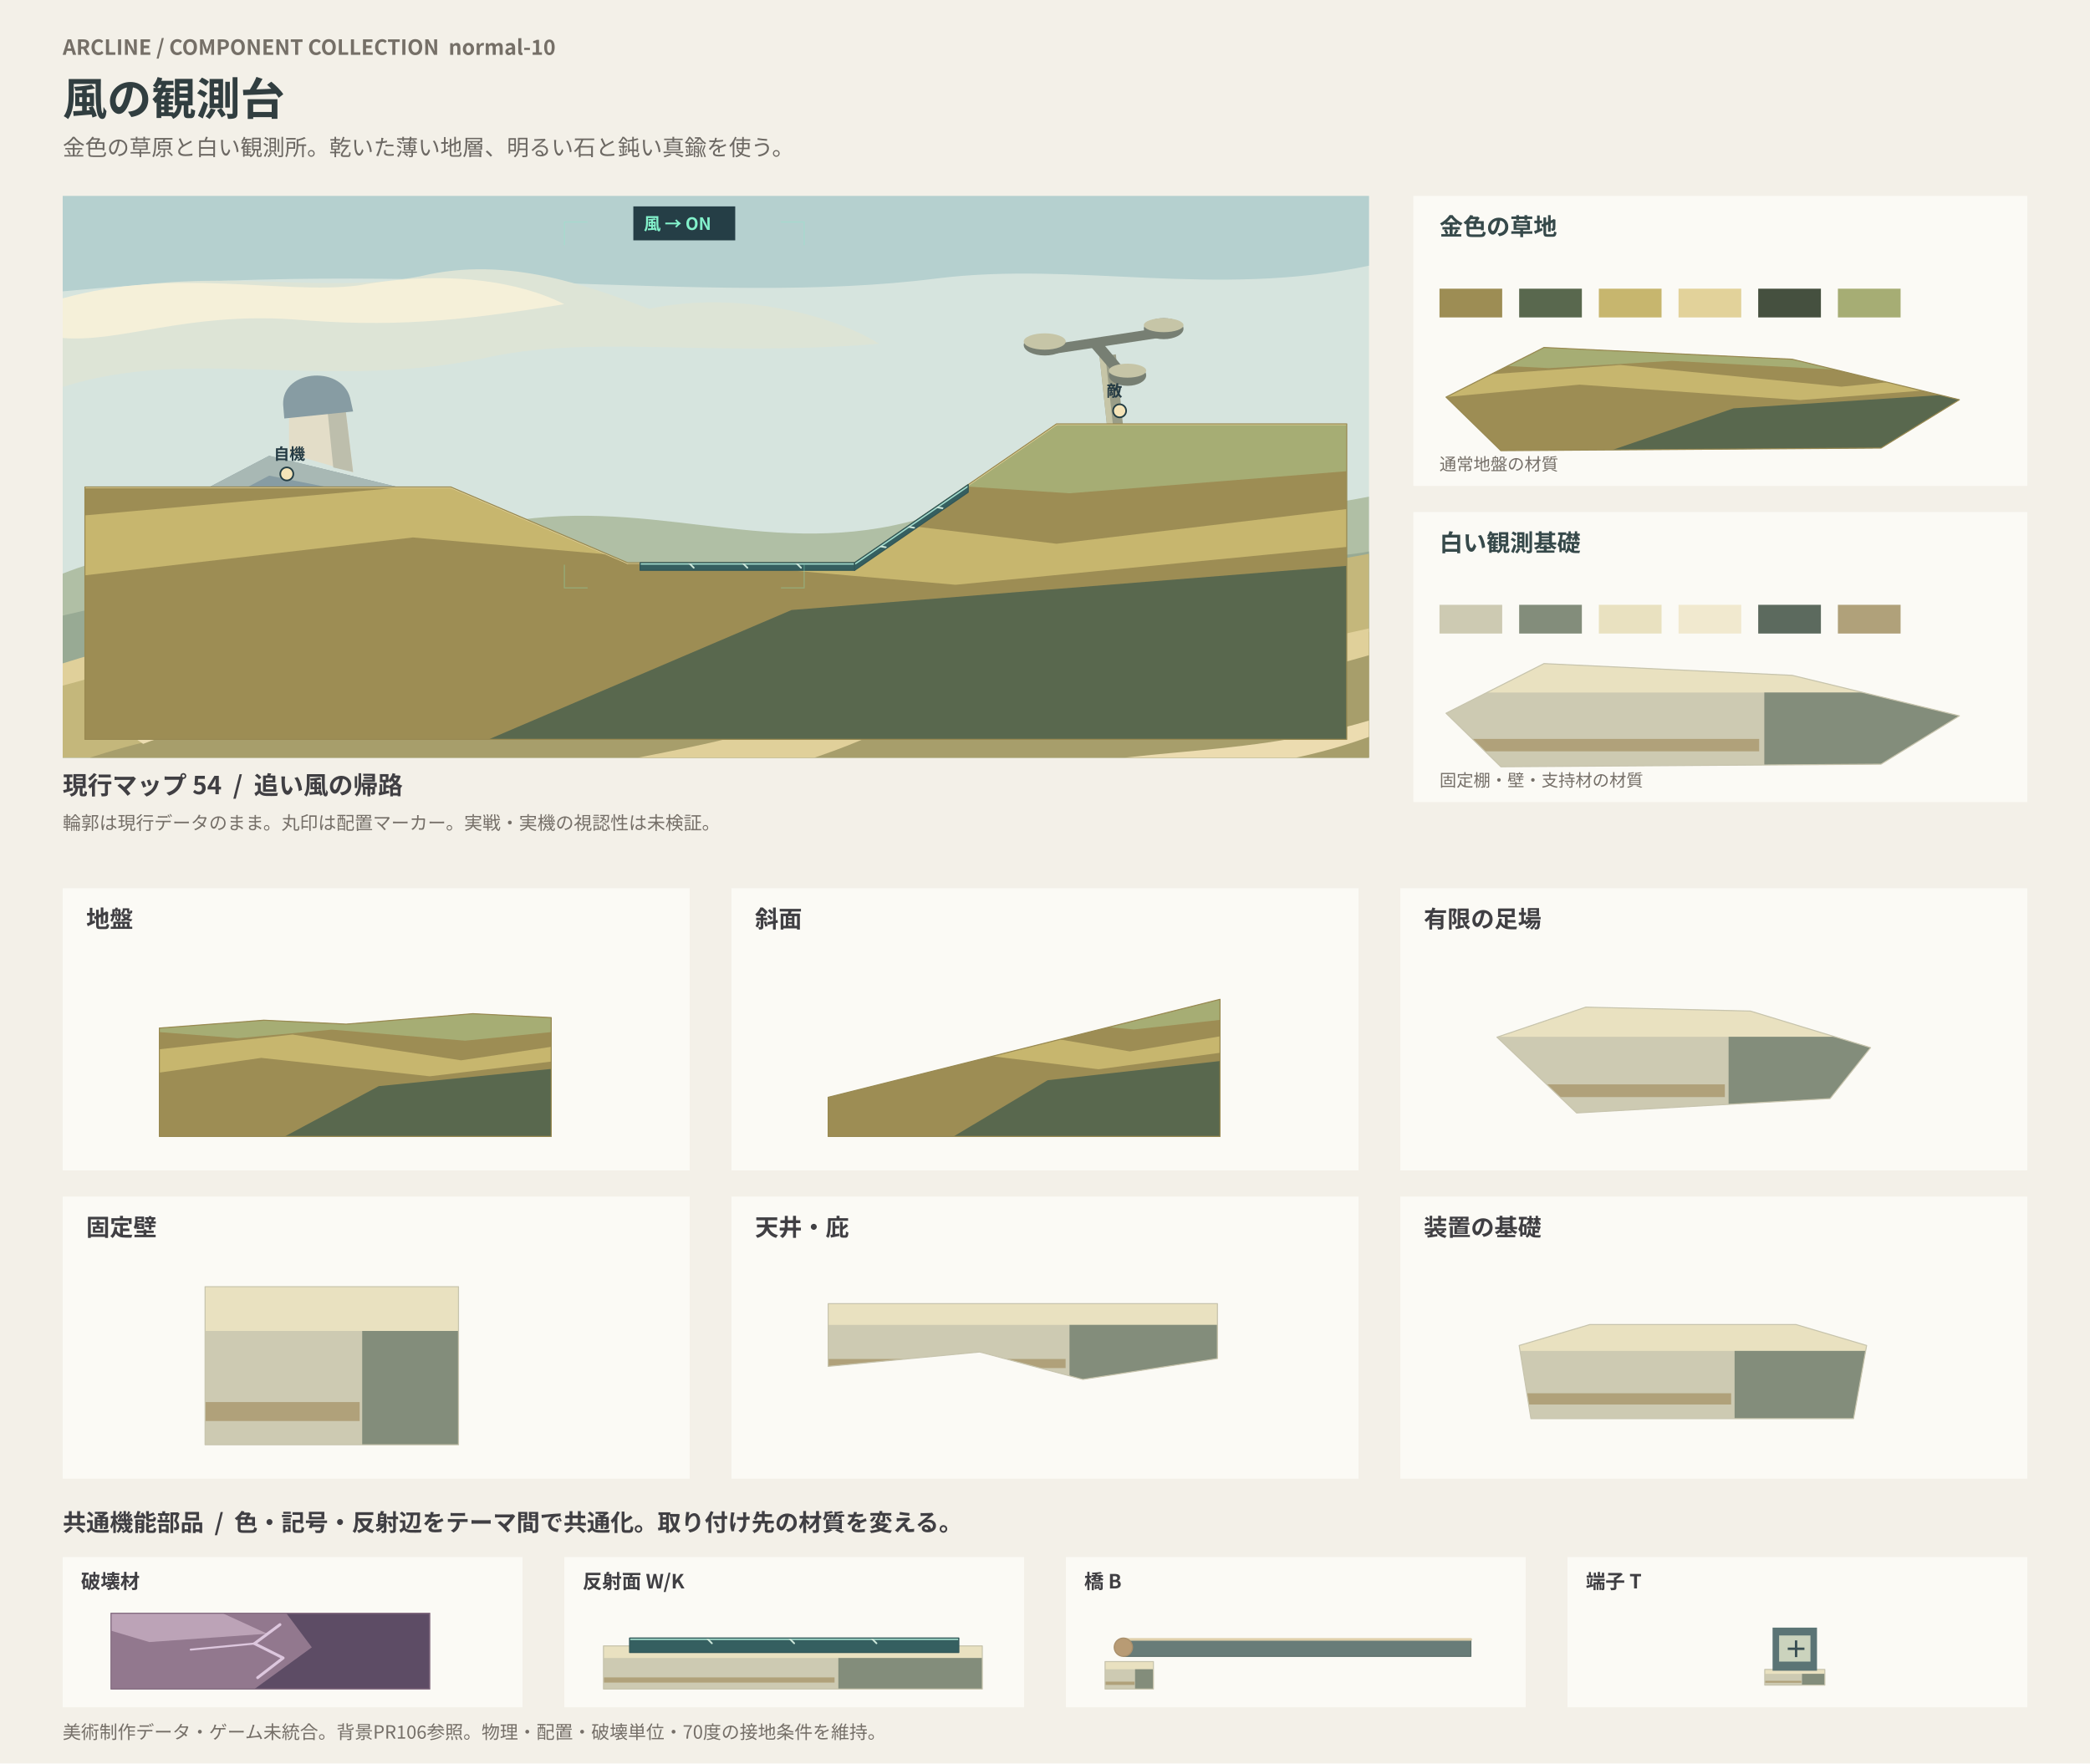
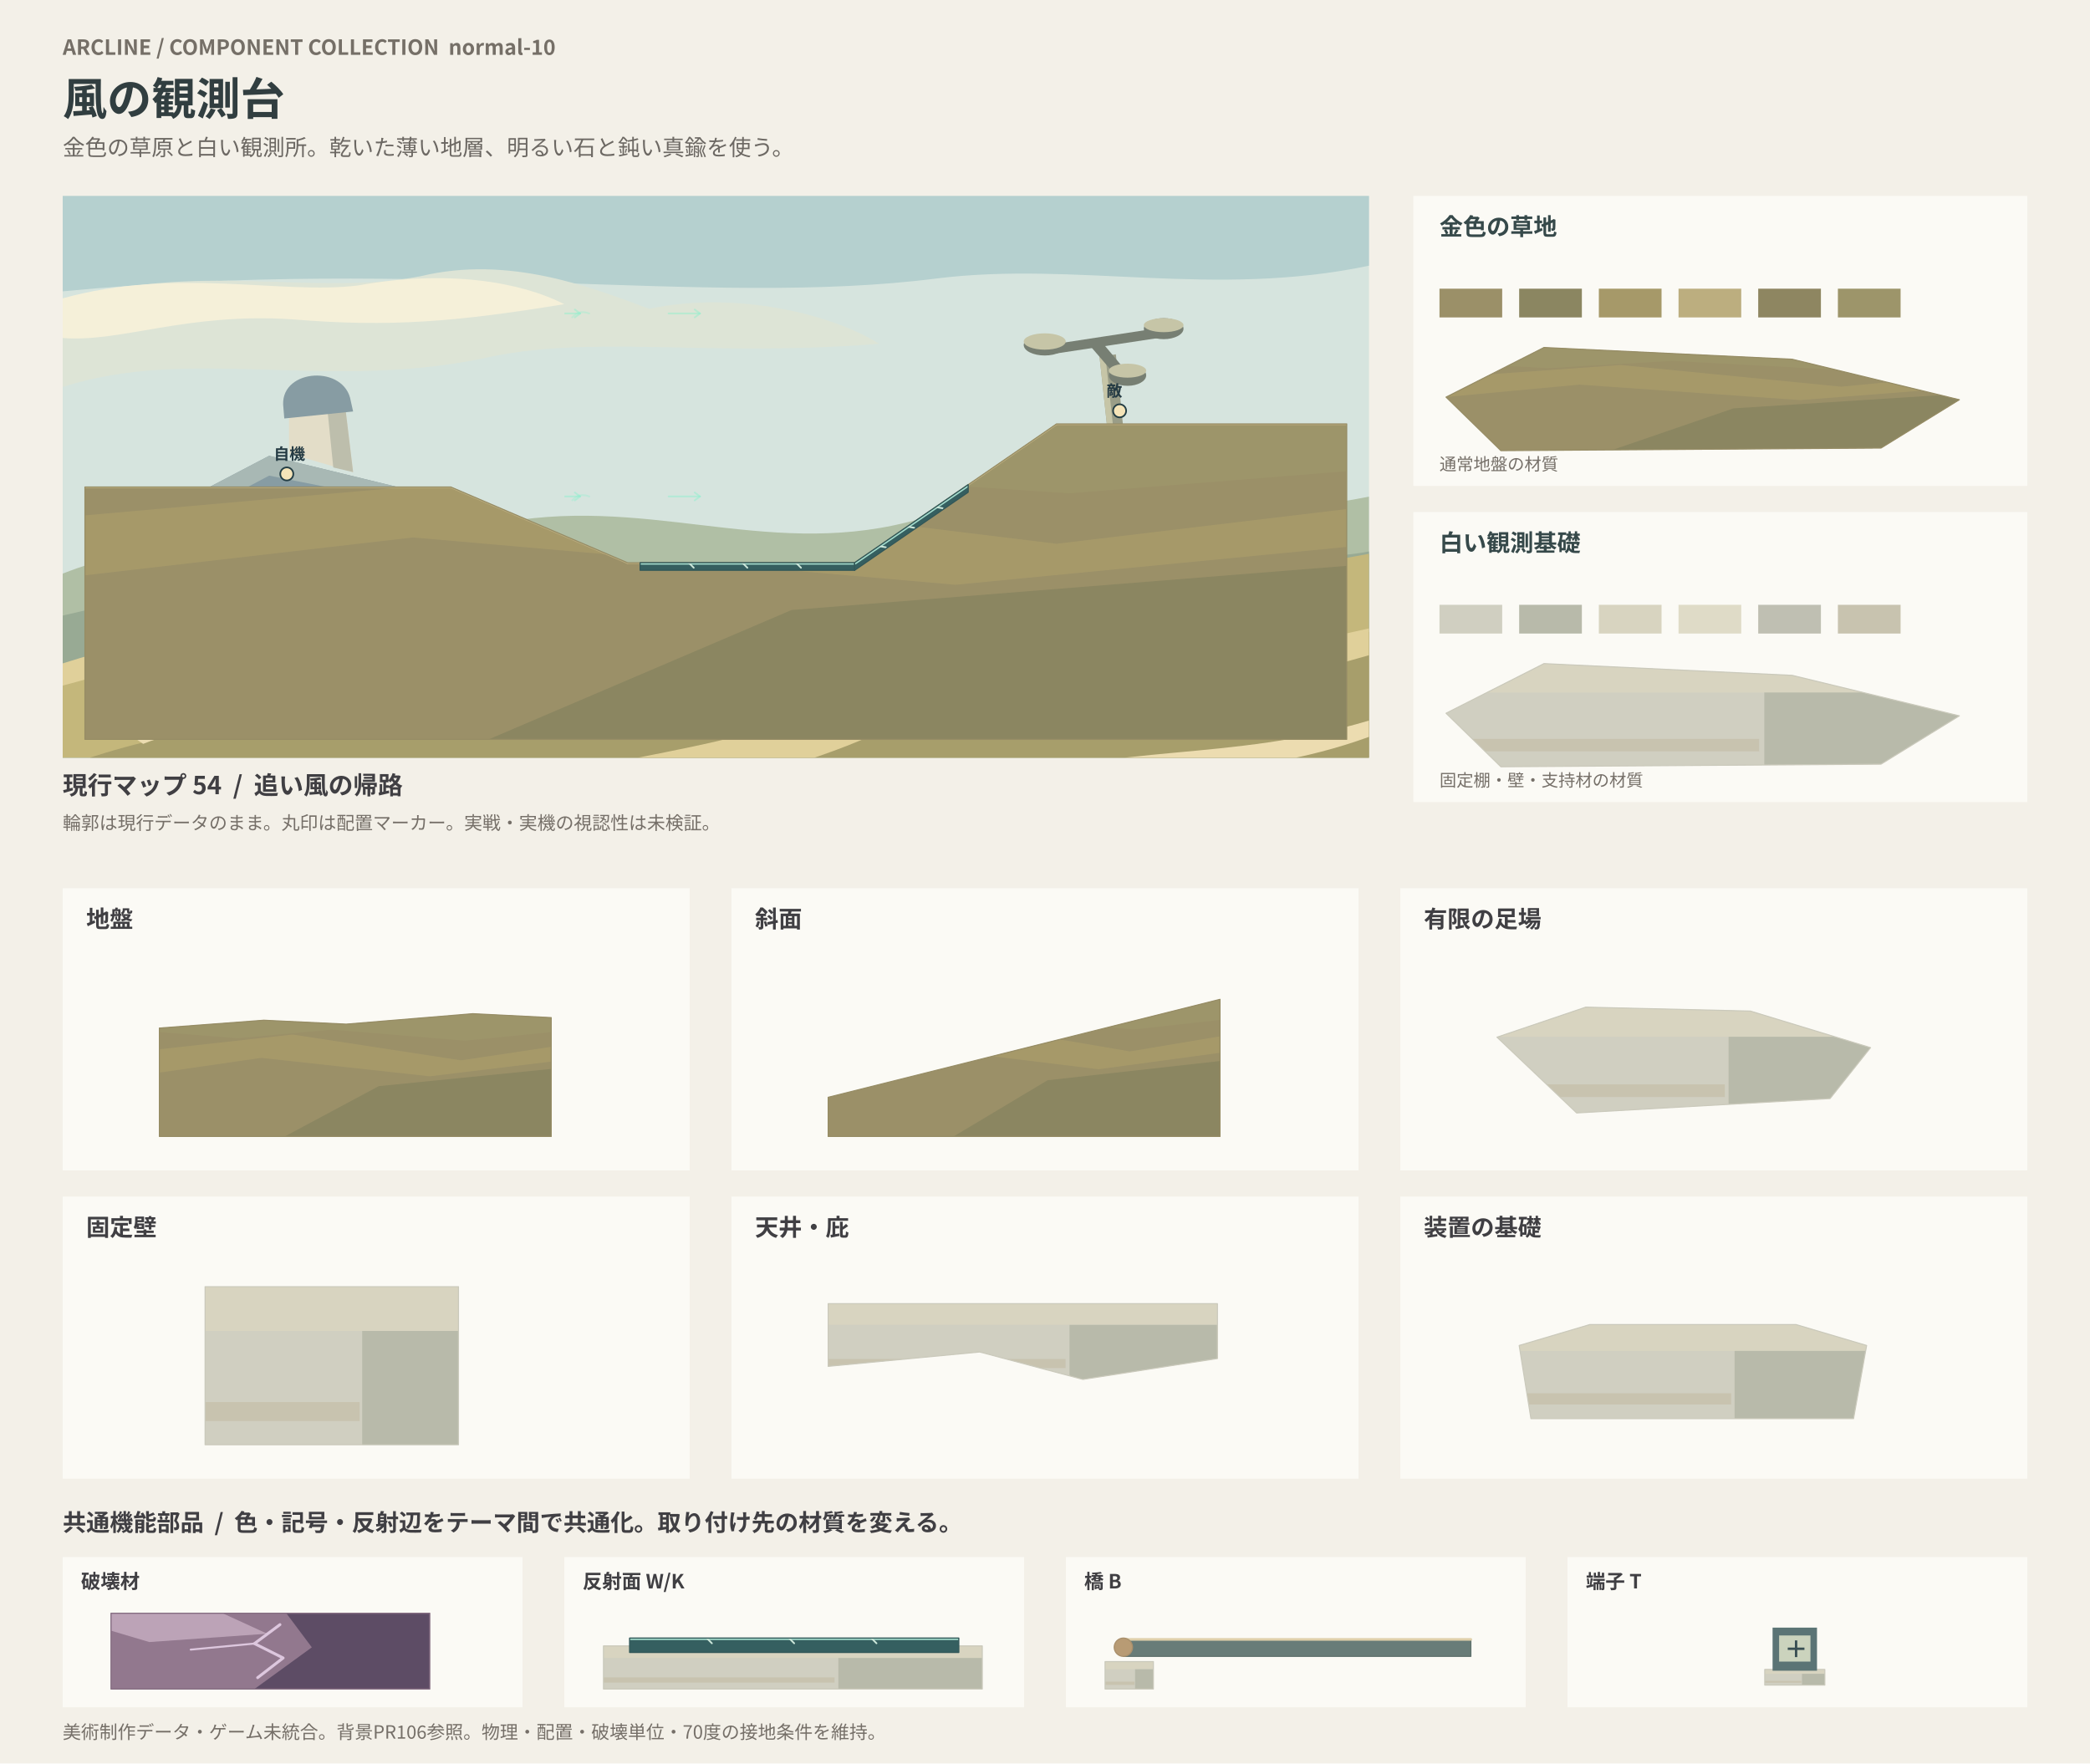
<svg xmlns="http://www.w3.org/2000/svg" width="1600" height="1350" viewBox="0 0 1600 1350">
  <defs>
    <clipPath id="normal_10_clip_1">
      <path d="M0 0 L1000 0 L1000 430 L0 430 Z" />
    </clipPath>
    <clipPath id="normal_10_clip_2">
      <path d="M0 360 L290 360 L430 420 L610 420 L770 310 L1000 310 L1000 560 L0 560 Z" />
    </clipPath>
    <clipPath id="normal_10_clip_3">
      <path d="M440 420 L610 420 L610 426 L440 426 Z" />
    </clipPath>
    <clipPath id="normal_10_clip_4">
      <path d="M610 420 L700 358.125 L700 364.125 L610 426 Z" />
    </clipPath>
    <clipPath id="normal_10_clip_5">
+       <path d="M380 150 L570 150 L570 440 L380 440 Z" />
+     </clipPath>
+     <clipPath id="normal_10_clip_6">
      <path d="M0 0 L1000 0 L1000 430 L0 430 Z" />
    </clipPath>
-     <clipPath id="normal_10_clip_6">
+     <clipPath id="normal_10_clip_7">
      <path d="M1107 304 L1182 266 L1372 275 L1500 306 L1440 343 L1149 345 Z" />
    </clipPath>
-     <clipPath id="normal_10_clip_7">
+     <clipPath id="normal_10_clip_8">
      <path d="M1107 546 L1182 508 L1372 517 L1500 548 L1440 585 L1149 587 Z" />
    </clipPath>
-     <clipPath id="normal_10_clip_8">
+     <clipPath id="normal_10_clip_9">
      <path d="M0 70 L80 64 L143 67 L240 59 L300 62 L300 153 L0 153 Z" />
    </clipPath>
-     <clipPath id="normal_10_clip_9">
+     <clipPath id="normal_10_clip_10">
      <path d="M0 123 L300 48 L300 153 L0 153 Z" />
    </clipPath>
-     <clipPath id="normal_10_clip_10">
+     <clipPath id="normal_10_clip_11">
      <path d="M0 77 L68 54 L194 57 L286 85 L255 124 L61 135 Z" />
    </clipPath>
-     <clipPath id="normal_10_clip_11">
+     <clipPath id="normal_10_clip_12">
      <path d="M35 32 L229 32 L229 153 L35 153 Z" />
    </clipPath>
-     <clipPath id="normal_10_clip_12">
+     <clipPath id="normal_10_clip_13">
      <path d="M0 45 L298 45 L298 87 L195 103 L116 82 L0 93 Z" />
    </clipPath>
-     <clipPath id="normal_10_clip_13">
+     <clipPath id="normal_10_clip_14">
      <path d="M17 77 L71 61 L229 61 L283 77 L273 133 L26 133 Z" />
    </clipPath>
-     <clipPath id="normal_10_clip_14">
+     <clipPath id="normal_10_clip_15">
      <path d="M85 1235 L329 1235 L329 1293 L85 1293 Z" />
    </clipPath>
-     <clipPath id="normal_10_clip_15">
+     <clipPath id="normal_10_clip_16">
      <path d="M462 1260 L752 1260 L752 1293 L462 1293 Z" />
    </clipPath>
-     <clipPath id="normal_10_clip_16">
+     <clipPath id="normal_10_clip_17">
      <path d="M482 1254 L734 1254 L734 1265 L482 1265 Z" />
    </clipPath>
-     <clipPath id="normal_10_clip_17">
+     <clipPath id="normal_10_clip_18">
      <path d="M846 1272 L883 1272 L883 1293 L846 1293 Z" />
    </clipPath>
-     <clipPath id="normal_10_clip_18">
+     <clipPath id="normal_10_clip_19">
      <path d="M1351 1278 L1397 1278 L1397 1290 L1351 1290 Z" />
    </clipPath>
  </defs>
  <g style="white-space:pre;font-kerning:none;text-autospace:no-autospace" xml:space="preserve" font-family="Noto Sans CJK JP,Arial,sans-serif">
    <path d="M0 0 L1600 0 L1600 1350 L0 1350 Z" fill="#F3F0E8" />
    <text x="48" y="42" font-size="16" font-weight="600" fill="#756F67">ARCLINE / COMPONENT COLLECTION  normal-10</text>
    <text x="48" y="88" font-size="34" font-weight="600" fill="#313E40">風の観測台</text>
    <text x="48" y="119" font-size="17" font-weight="400" fill="#6C6863">金色の草原と白い観測所。乾いた薄い地層、明るい石と鈍い真鍮を使う。</text>
    <g transform="matrix(1,0,0,1,48,150)">
      <g>
-         <g clip-path="url(#normal_10_clip_5)">
+         <g clip-path="url(#normal_10_clip_6)">
          <path d="M0 0 L1000 0 L1000 430 L0 430 Z" fill="#EDEBE3" />
          <g transform="matrix(1,0,0,1,0,0)">
            <g clip-path="url(#normal_10_clip_1)">
              <g transform="matrix(0.8928571,0,0,0.8928571,0.0,-54.64286)">
                <path d="M0 0 h1120 v604 h-1120 Z" fill="#D6E4DE" />
                <path d="M0 0 H1120 V121 C987 149 869 117 749 132 C553 157 312 113 0 143 Z" fill="#B5D0CF" />
                <path d="M0 152 C113 116 214 148 307 130 C382 112 452 139 503 158 C577 142 661 163 700 188 C548 200 453 179 358 201 C223 228 109 190 0 225 Z" fill="#DDE4D6" />
                <path d="M0 149 C97 122 187 146 253 138 C330 124 393 135 430 154 C338 169 281 174 197 167 C106 161 50 187 0 183 Z" fill="#F5F0D9" />
                <path d="M0 385 C133 333 251 368 368 343 C498 316 600 372 724 341 C857 306 972 349 1120 319 V604 H0 Z" fill="#B0BFA5" />
                <path d="M0 421 C171 379 305 420 452 389 C609 358 734 412 895 378 C979 360 1058 378 1120 366 V604 H0 Z" fill="#98AA94" />
                <path d="M0 465 C195 399 337 444 495 407 C691 361 865 417 1120 368 V604 H0 Z" fill="#C4B77B" />
                <path d="M0 462 C159 411 283 434 401 417 C522 401 566 388 642 393 C473 434 362 444 227 442 C129 439 69 463 0 481 Z" fill="#E0D09A" />
                <path d="M0 551 C194 479 329 534 487 492 C667 445 866 495 1120 435 V604 H0 Z" fill="#A79E6B" />
                <path d="M304 604 C406 542 536 548 648 502 C773 450 913 480 1120 432 V455 C929 511 789 483 684 528 C559 580 451 574 410 604 Z" fill="#E0D09A" />
                <path d="M112 333 L244 316 L293 336 L292 403 L116 418 Z" fill="#E3DDC8" />
                <path d="M244 316 L293 336 L292 403 L248 415 Z" fill="#BDBEAC" />
                <path d="M91 329 L177 284 L321 319 L291 339 L244 327 L111 345 Z" fill="#879CA3" />
                <path d="M91 329 L177 284 L321 319 L303 326 L177 301 L111 336 Z" fill="#A8B8B4" />
                <path d="M111 345 L244 327 L291 339 L321 319 L319 333 L293 353 L244 342 L113 358 Z" fill="#6B838C" />
                <path d="M138 365 L180 360 V389 L140 394 Z" fill="#91ACAE" />
                <path d="M208 356 L231 353 V393 L209 397 Z" fill="#708E98" />
                <path d="M154 364 H160 V391 L154 392 Z" fill="#BDBEAC" />
                <path d="M93 418 L247 404 L310 421 L280 435 L114 445 Z" fill="#B5AE92" />
                <path d="M194 282 V242 C194 220 235 215 242 240 L249 298 Z" fill="#E3DDC8" />
                <path d="M225 225 C238 224 241 236 242 240 L249 298 L232 294 Z" fill="#BDBEAC" />
                <path d="M189 240 C188 209 242 206 247 237 L249 246 L190 252 Z" fill="#879CA3" />
                <path d="M889 199 L903 197 L923 396 L911 402 Z" fill="#9A9D87" />
                <path d="M889 199 L894 198 L916 400 L911 402 Z" fill="#C6C5A7" />
                <path d="M845 189 L943 174 L946 182 L847 197 Z" fill="#777F73" />
                <path d="M888 183 L914 214 L907 220 L882 191 Z" fill="#777F73" />
                <ellipse cx="842" cy="189" rx="18" ry="9" fill="#777F73" />
                <ellipse cx="842" cy="186" rx="18" ry="7" fill="#C6C5A7" />
                <ellipse cx="944" cy="175" rx="17" ry="9" fill="#777F73" />
                <ellipse cx="944" cy="172" rx="17" ry="6" fill="#C6C5A7" />
                <ellipse cx="913" cy="215" rx="16" ry="9" fill="#777F73" />
                <ellipse cx="913" cy="211" rx="16" ry="6" fill="#C6C5A7" />
                <path d="M883 405 L918 392 L943 403 L928 421 L895 424 Z" fill="#939A84" />
                <path d="M0 604 V588 C150 542 269 574 358 548 C309 581 211 587 186 604 Z" fill="#8C8F66" />
                <path d="M44 514 C136 486 211 499 270 483 L297 486 C221 514 133 505 69 531 Z" fill="#ECDCB0" />
                <path d="M798 567 C901 530 1000 547 1120 511 V525 C1007 566 911 549 839 580 Z" fill="#ECDCB0" />
              </g>
            </g>
          </g>
          <g transform="matrix(0.966,0,0,0.966,17.0,-124.96)">
            <g>
              <g>
                <g clip-path="url(#normal_10_clip_2)">
-                   <path d="M0 360 L290 360 L430 420 L610 420 L770 310 L1000 310 L1000 560 L0 560 Z" fill="#9D8D54" />
-                   <path d="M0 310 L1000 310 L1000 347.5 L780.0 365.0 L440.0 342.5 L200.0 360.0 L0 347.5 Z" fill="#A6AD74" />
-                   <path d="M0 382.5 L340.0 352.5 L770.0 405.0 L1000 377.5 L1000 407.5 L690.0 437.5 L260.0 400.0 L0 430.0 Z" fill="#C7B66E" />
-                   <path d="M560.0 457.5 L1000 422.5 L1000 560 L320.0 560 Z" fill="#59684E" />
-                   <path d="M0 360 L290 360" fill="none" stroke="#E2D29A" stroke-width="1.8" stroke-linejoin="round" stroke-linecap="round" vector-effect="non-scaling-stroke" />
-                   <path d="M290 360 L430 420" fill="none" stroke="#E2D29A" stroke-width="1.8" stroke-linejoin="round" stroke-linecap="round" vector-effect="non-scaling-stroke" />
-                   <path d="M430 420 L610 420" fill="none" stroke="#E2D29A" stroke-width="1.8" stroke-linejoin="round" stroke-linecap="round" vector-effect="non-scaling-stroke" />
-                   <path d="M610 420 L770 310" fill="none" stroke="#E2D29A" stroke-width="1.8" stroke-linejoin="round" stroke-linecap="round" vector-effect="non-scaling-stroke" />
-                   <path d="M770 310 L1000 310" fill="none" stroke="#E2D29A" stroke-width="1.8" stroke-linejoin="round" stroke-linecap="round" vector-effect="non-scaling-stroke" />
+                   <path d="M0 360 L290 360 L430 420 L610 420 L770 310 L1000 310 L1000 560 L0 560 Z" fill="#9B9068" />
+                   <path d="M0 310 L1000 310 L1000 347.5 L780.0 365.0 L440.0 342.5 L200.0 360.0 L0 347.5 Z" fill="#9D956A" />
+                   <path d="M0 382.5 L340.0 352.5 L770.0 405.0 L1000 377.5 L1000 407.5 L690.0 437.5 L260.0 400.0 L0 430.0 Z" fill="#A69969" />
+                   <path d="M560.0 457.5 L1000 422.5 L1000 560 L320.0 560 Z" fill="#8B8661" />
+                   <path d="M0 360 L290 360" fill="none" stroke="#BCAE7F" stroke-width="1.8" stroke-linejoin="round" stroke-linecap="round" vector-effect="non-scaling-stroke" />
+                   <path d="M290 360 L430 420" fill="none" stroke="#BCAE7F" stroke-width="1.8" stroke-linejoin="round" stroke-linecap="round" vector-effect="non-scaling-stroke" />
+                   <path d="M430 420 L610 420" fill="none" stroke="#BCAE7F" stroke-width="1.8" stroke-linejoin="round" stroke-linecap="round" vector-effect="non-scaling-stroke" />
+                   <path d="M610 420 L770 310" fill="none" stroke="#BCAE7F" stroke-width="1.8" stroke-linejoin="round" stroke-linecap="round" vector-effect="non-scaling-stroke" />
+                   <path d="M770 310 L1000 310" fill="none" stroke="#BCAE7F" stroke-width="1.8" stroke-linejoin="round" stroke-linecap="round" vector-effect="non-scaling-stroke" />
                </g>
              </g>
-               <path d="M0 360 L290 360 L430 420 L610 420 L770 310 L1000 310 L1000 560 L0 560 Z" fill="none" stroke="#988951" stroke-width="0.8" stroke-linejoin="round" stroke-linecap="round" vector-effect="non-scaling-stroke" />
+               <path d="M0 360 L290 360 L430 420 L610 420 L770 310 L1000 310 L1000 560 L0 560 Z" fill="none" stroke="#968C65" stroke-width="0.8" stroke-linejoin="round" stroke-linecap="round" vector-effect="non-scaling-stroke" />
            </g>
            <g>
              <g>
                <g clip-path="url(#normal_10_clip_3)">
                  <path d="M440 420 L610 420 L610 426 L440 426 Z" fill="#355F60" />
                  <path d="M440 420 L610 420" fill="none" stroke="#A5DDCD" stroke-width="3" stroke-linejoin="round" stroke-linecap="round" vector-effect="non-scaling-stroke" />
                  <path d="M478.5 420.0 L482.5 424.0" fill="none" stroke="#CDE7DA" stroke-width="1.3" stroke-linejoin="round" stroke-linecap="round" vector-effect="non-scaling-stroke" />
                  <path d="M521.0 420.0 L525.0 424.0" fill="none" stroke="#CDE7DA" stroke-width="1.3" stroke-linejoin="round" stroke-linecap="round" vector-effect="non-scaling-stroke" />
                  <path d="M563.5 420.0 L567.5 424.0" fill="none" stroke="#CDE7DA" stroke-width="1.3" stroke-linejoin="round" stroke-linecap="round" vector-effect="non-scaling-stroke" />
                </g>
              </g>
              <path d="M440 420 L610 420 L610 426 L440 426 Z" fill="none" stroke="#315758" stroke-width="0.9" stroke-linejoin="round" stroke-linecap="round" vector-effect="non-scaling-stroke" />
            </g>
            <g>
              <g>
                <g clip-path="url(#normal_10_clip_4)">
                  <path d="M610 420 L700 358.125 L700 364.125 L610 426 Z" fill="#355F60" />
                  <path d="M610 420 L700 358.125" fill="none" stroke="#A5DDCD" stroke-width="3" stroke-linejoin="round" stroke-linecap="round" vector-effect="non-scaling-stroke" />
                  <path d="M629.204 406.797 L634.766 407.827" fill="none" stroke="#CDE7DA" stroke-width="1.3" stroke-linejoin="round" stroke-linecap="round" vector-effect="non-scaling-stroke" />
                  <path d="M651.704 391.329 L657.266 392.359" fill="none" stroke="#CDE7DA" stroke-width="1.3" stroke-linejoin="round" stroke-linecap="round" vector-effect="non-scaling-stroke" />
                  <path d="M674.204 375.86 L679.766 376.89" fill="none" stroke="#CDE7DA" stroke-width="1.3" stroke-linejoin="round" stroke-linecap="round" vector-effect="non-scaling-stroke" />
                </g>
              </g>
              <path d="M610 420 L700 358.125 L700 364.125 L610 426 Z" fill="none" stroke="#315758" stroke-width="0.9" stroke-linejoin="round" stroke-linecap="round" vector-effect="non-scaling-stroke" />
            </g>
            <g>
-               <path d="M398 150 H380 V168 M552 150 H570 V168 M380 422 V440 H398 M552 440 H570 V422" fill="none" opacity="0.25" stroke="#83F1CB" stroke-width="1.0" stroke-linejoin="round" stroke-linecap="round" vector-effect="non-scaling-stroke" />
-               <path d="M434.627 137.64 L515.373 137.64 L515.373 164.555 L434.627 164.555 Z" fill="#253E46" />
-               <text x="442.909" y="156.273" font-size="13.458" font-weight="600" fill="#83F1CB">風 → ON</text>
+               <g>
+                 <g clip-path="url(#normal_10_clip_5)">
+                   <path d="M367.578 222.5 L392.422 222.5" fill="none" opacity="0.4" stroke="#83F1CB" stroke-width="1.4" stroke-linejoin="round" stroke-linecap="round" vector-effect="non-scaling-stroke" />
+                   <path d="M388.282 225.606 L392.422 222.5 L388.282 219.394" fill="none" opacity="0.4" stroke="#83F1CB" stroke-width="1.4" stroke-linejoin="round" stroke-linecap="round" vector-effect="non-scaling-stroke" />
+                   <path d="M462.578 222.5 L487.422 222.5" fill="none" opacity="0.4" stroke="#83F1CB" stroke-width="1.4" stroke-linejoin="round" stroke-linecap="round" vector-effect="non-scaling-stroke" />
+                   <path d="M483.282 225.606 L487.422 222.5 L483.282 219.394" fill="none" opacity="0.4" stroke="#83F1CB" stroke-width="1.4" stroke-linejoin="round" stroke-linecap="round" vector-effect="non-scaling-stroke" />
+                   <path d="M367.578 367.5 L392.422 367.5" fill="none" opacity="0.4" stroke="#83F1CB" stroke-width="1.4" stroke-linejoin="round" stroke-linecap="round" vector-effect="non-scaling-stroke" />
+                   <path d="M388.282 370.606 L392.422 367.5 L388.282 364.394" fill="none" opacity="0.4" stroke="#83F1CB" stroke-width="1.4" stroke-linejoin="round" stroke-linecap="round" vector-effect="non-scaling-stroke" />
+                   <path d="M462.578 367.5 L487.422 367.5" fill="none" opacity="0.4" stroke="#83F1CB" stroke-width="1.4" stroke-linejoin="round" stroke-linecap="round" vector-effect="non-scaling-stroke" />
+                   <path d="M483.282 370.606 L487.422 367.5 L483.282 364.394" fill="none" opacity="0.4" stroke="#83F1CB" stroke-width="1.4" stroke-linejoin="round" stroke-linecap="round" vector-effect="non-scaling-stroke" />
+                   <path d="M386.211 225.606 Q391.387 219.394 399.669 222.5" fill="none" opacity="0.28" stroke="#83F1CB" stroke-width="1.4" stroke-linejoin="round" stroke-linecap="round" vector-effect="non-scaling-stroke" />
+                   <path d="M386.211 370.606 Q391.387 364.394 399.669 367.5" fill="none" opacity="0.28" stroke="#83F1CB" stroke-width="1.4" stroke-linejoin="round" stroke-linecap="round" vector-effect="non-scaling-stroke" />
+                 </g>
+               </g>
            </g>
            <ellipse cx="160" cy="349.648" rx="5.176" ry="5.176" fill="#F5E4B8" stroke="#233D44" stroke-width="1.3" stroke-linejoin="round" stroke-linecap="round" />
            <text x="149.648" y="338.261" font-size="12.422" font-weight="600" fill="#243A43">自機</text>
            <ellipse cx="820" cy="299.648" rx="5.176" ry="5.176" fill="#F5E4B8" stroke="#233D44" stroke-width="1.3" stroke-linejoin="round" stroke-linecap="round" />
            <text x="809.648" y="288.261" font-size="12.422" font-weight="600" fill="#243A43">敵</text>
          </g>
        </g>
      </g>
    </g>
    <text x="48" y="608" font-size="19" font-weight="600" fill="#403F43">現行マップ 54  /  追い風の帰路</text>
    <text x="48" y="635" font-size="14" font-weight="400" fill="#756F68">輪郭は現行データのまま。丸印は配置マーカー。実戦・実機の視認性は未検証。</text>
    <path d="M1082 150 L1552 150 L1552 372 L1082 372 Z" fill="#FBFAF5" />
    <text x="1102" y="180.0" font-size="18" font-weight="600" fill="#36494A">金色の草地</text>
-     <path d="M1102 221 L1150 221 L1150 243 L1102 243 Z" fill="#9D8D54" />
-     <path d="M1163 221 L1211 221 L1211 243 L1163 243 Z" fill="#59684E" />
-     <path d="M1224 221 L1272 221 L1272 243 L1224 243 Z" fill="#C7B66E" />
-     <path d="M1285 221 L1333 221 L1333 243 L1285 243 Z" fill="#E2D29A" />
-     <path d="M1346 221 L1394 221 L1394 243 L1346 243 Z" fill="#45503F" />
-     <path d="M1407 221 L1455 221 L1455 243 L1407 243 Z" fill="#A6AD74" />
-     <g>
-       <g>
-         <g clip-path="url(#normal_10_clip_6)">
-           <path d="M1107 304 L1182 266 L1372 275 L1500 306 L1440 343 L1149 345 Z" fill="#9D8D54" />
-           <path d="M1107 266 L1500 266 L1500 277.85 L1413.54 283.38 L1279.92 276.27 L1185.6 281.8 L1107 277.85 Z" fill="#A6AD74" />
-           <path d="M1107 288.91 L1240.62 279.43 L1409.61 296.02 L1500 287.33 L1500 296.81 L1378.17 306.29 L1209.18 294.44 L1107 303.92 Z" fill="#C7B66E" />
-           <path d="M1327.08 312.61 L1500 301.55 L1500 345 L1232.76 345 Z" fill="#59684E" />
-         </g>
-       </g>
-       <path d="M1107 304 L1182 266 L1372 275 L1500 306 L1440 343 L1149 345 Z" fill="none" stroke="#988951" stroke-width="0.8" stroke-linejoin="round" stroke-linecap="round" />
+     <path d="M1102 221 L1150 221 L1150 243 L1102 243 Z" fill="#9B9068" />
+     <path d="M1163 221 L1211 221 L1211 243 L1163 243 Z" fill="#8B8661" />
+     <path d="M1224 221 L1272 221 L1272 243 L1224 243 Z" fill="#A69969" />
+     <path d="M1285 221 L1333 221 L1333 243 L1285 243 Z" fill="#BCAE7F" />
+     <path d="M1346 221 L1394 221 L1394 243 L1346 243 Z" fill="#8E8661" />
+     <path d="M1407 221 L1455 221 L1455 243 L1407 243 Z" fill="#9D956A" />
+     <g>
+       <g>
+         <g clip-path="url(#normal_10_clip_7)">
+           <path d="M1107 304 L1182 266 L1372 275 L1500 306 L1440 343 L1149 345 Z" fill="#9B9068" />
+           <path d="M1107 266 L1500 266 L1500 277.85 L1413.54 283.38 L1279.92 276.27 L1185.6 281.8 L1107 277.85 Z" fill="#9D956A" />
+           <path d="M1107 288.91 L1240.62 279.43 L1409.61 296.02 L1500 287.33 L1500 296.81 L1378.17 306.29 L1209.18 294.44 L1107 303.92 Z" fill="#A69969" />
+           <path d="M1327.08 312.61 L1500 301.55 L1500 345 L1232.76 345 Z" fill="#8B8661" />
+         </g>
+       </g>
+       <path d="M1107 304 L1182 266 L1372 275 L1500 306 L1440 343 L1149 345 Z" fill="none" stroke="#968C65" stroke-width="0.8" stroke-linejoin="round" stroke-linecap="round" />
    </g>
    <text x="1102" y="360" font-size="13" font-weight="400" fill="#756F68">通常地盤の材質</text>
    <path d="M1082 392 L1552 392 L1552 614 L1082 614 Z" fill="#FBFAF5" />
    <text x="1102" y="422.0" font-size="18" font-weight="600" fill="#36494A">白い観測基礎</text>
-     <path d="M1102 463 L1150 463 L1150 485 L1102 485 Z" fill="#CDCAB2" />
-     <path d="M1163 463 L1211 463 L1211 485 L1163 485 Z" fill="#838D7B" />
-     <path d="M1224 463 L1272 463 L1272 485 L1224 485 Z" fill="#E9E1C0" />
-     <path d="M1285 463 L1333 463 L1333 485 L1285 485 Z" fill="#F1E9CF" />
-     <path d="M1346 463 L1394 463 L1394 485 L1346 485 Z" fill="#5C6A5E" />
-     <path d="M1407 463 L1455 463 L1455 485 L1407 485 Z" fill="#B0A17A" />
-     <g>
-       <g>
-         <g clip-path="url(#normal_10_clip_7)">
-           <path d="M1107 546 L1182 508 L1372 517 L1500 548 L1440 585 L1149 587 Z" fill="#CDCAB2" />
-           <path d="M1107 508 L1500 508 L1500 530.12 L1107 530.12 Z" fill="#E9E1C0" />
-           <path d="M1350.66 530.12 L1500 530.12 L1500 587 L1350.66 587 Z" fill="#838D7B" />
-           <path d="M1107 565.67 L1346.73 565.67 L1346.73 575.15 L1107 575.15 Z" fill="#B0A17A" />
-         </g>
-       </g>
-       <path d="M1107 546 L1182 508 L1372 517 L1500 548 L1440 585 L1149 587 Z" fill="none" stroke="#C7C4AD" stroke-width="0.8" stroke-linejoin="round" stroke-linecap="round" />
+     <path d="M1102 463 L1150 463 L1150 485 L1102 485 Z" fill="#D0CFC1" />
+     <path d="M1163 463 L1211 463 L1211 485 L1163 485 Z" fill="#B8BAAA" />
+     <path d="M1224 463 L1272 463 L1272 485 L1224 485 Z" fill="#D8D4C0" />
+     <path d="M1285 463 L1333 463 L1333 485 L1285 485 Z" fill="#DFDBC7" />
+     <path d="M1346 463 L1394 463 L1394 485 L1346 485 Z" fill="#BFBFB2" />
+     <path d="M1407 463 L1455 463 L1455 485 L1407 485 Z" fill="#C8C3AF" />
+     <g>
+       <g>
+         <g clip-path="url(#normal_10_clip_8)">
+           <path d="M1107 546 L1182 508 L1372 517 L1500 548 L1440 585 L1149 587 Z" fill="#D0CFC1" />
+           <path d="M1107 508 L1500 508 L1500 530.12 L1107 530.12 Z" fill="#D8D4C0" />
+           <path d="M1350.66 530.12 L1500 530.12 L1500 587 L1350.66 587 Z" fill="#B8BAAA" />
+           <path d="M1107 565.67 L1346.73 565.67 L1346.73 575.15 L1107 575.15 Z" fill="#C8C3AF" />
+         </g>
+       </g>
+       <path d="M1107 546 L1182 508 L1372 517 L1500 548 L1440 585 L1149 587 Z" fill="none" stroke="#CAC9BB" stroke-width="0.8" stroke-linejoin="round" stroke-linecap="round" />
    </g>
    <text x="1102" y="602" font-size="13" font-weight="400" fill="#756F68">固定棚・壁・支持材の材質</text>
    <path d="M48 680 L528 680 L528 896 L48 896 Z" fill="#FBFAF5" />
    <text x="66" y="710" font-size="18" font-weight="600" fill="#403F43">地盤</text>
    <g transform="matrix(1,0,0,1,122,717)">
      <g>
        <g>
-           <g clip-path="url(#normal_10_clip_8)">
-             <path d="M0 70 L80 64 L143 67 L240 59 L300 62 L300 153 L0 153 Z" fill="#9D8D54" />
-             <path d="M0 59 L300 59 L300 73.1 L234.0 79.68 L132.0 71.22 L60.0 77.8 L0 73.1 Z" fill="#A6AD74" />
-             <path d="M0 86.26 L102 74.98 L231.0 94.72 L300 84.38 L300 95.66 L207 106.94 L78.0 92.84 L0 104.12 Z" fill="#C7B66E" />
-             <path d="M168 114.46 L300 101.3 L300 153 L96.0 153 Z" fill="#59684E" />
-           </g>
-         </g>
-         <path d="M0 70 L80 64 L143 67 L240 59 L300 62 L300 153 L0 153 Z" fill="none" stroke="#988951" stroke-width="0.8" stroke-linejoin="round" stroke-linecap="round" />
+           <g clip-path="url(#normal_10_clip_9)">
+             <path d="M0 70 L80 64 L143 67 L240 59 L300 62 L300 153 L0 153 Z" fill="#9B9068" />
+             <path d="M0 59 L300 59 L300 73.1 L234.0 79.68 L132.0 71.22 L60.0 77.8 L0 73.1 Z" fill="#9D956A" />
+             <path d="M0 86.26 L102 74.98 L231.0 94.72 L300 84.38 L300 95.66 L207 106.94 L78.0 92.84 L0 104.12 Z" fill="#A69969" />
+             <path d="M168 114.46 L300 101.3 L300 153 L96.0 153 Z" fill="#8B8661" />
+           </g>
+         </g>
+         <path d="M0 70 L80 64 L143 67 L240 59 L300 62 L300 153 L0 153 Z" fill="none" stroke="#968C65" stroke-width="0.8" stroke-linejoin="round" stroke-linecap="round" />
      </g>
    </g>
    <path d="M560 680 L1040 680 L1040 896 L560 896 Z" fill="#FBFAF5" />
    <text x="578" y="710" font-size="18" font-weight="600" fill="#403F43">斜面</text>
    <g transform="matrix(1,0,0,1,634,717)">
      <g>
        <g>
-           <g clip-path="url(#normal_10_clip_9)">
-             <path d="M0 123 L300 48 L300 153 L0 153 Z" fill="#9D8D54" />
-             <path d="M0 48 L300 48 L300 63.75 L234.0 71.1 L132.0 61.65 L60.0 69.0 L0 63.75 Z" fill="#A6AD74" />
-             <path d="M0 78.45 L102 65.85 L231.0 87.9 L300 76.35 L300 88.95 L207 101.55 L78.0 85.8 L0 98.4 Z" fill="#C7B66E" />
-             <path d="M168 109.95 L300 95.25 L300 153 L96.0 153 Z" fill="#59684E" />
-           </g>
-         </g>
-         <path d="M0 123 L300 48 L300 153 L0 153 Z" fill="none" stroke="#988951" stroke-width="0.8" stroke-linejoin="round" stroke-linecap="round" />
+           <g clip-path="url(#normal_10_clip_10)">
+             <path d="M0 123 L300 48 L300 153 L0 153 Z" fill="#9B9068" />
+             <path d="M0 48 L300 48 L300 63.75 L234.0 71.1 L132.0 61.65 L60.0 69.0 L0 63.75 Z" fill="#9D956A" />
+             <path d="M0 78.45 L102 65.85 L231.0 87.9 L300 76.35 L300 88.95 L207 101.55 L78.0 85.8 L0 98.4 Z" fill="#A69969" />
+             <path d="M168 109.95 L300 95.25 L300 153 L96.0 153 Z" fill="#8B8661" />
+           </g>
+         </g>
+         <path d="M0 123 L300 48 L300 153 L0 153 Z" fill="none" stroke="#968C65" stroke-width="0.8" stroke-linejoin="round" stroke-linecap="round" />
      </g>
    </g>
    <path d="M1072 680 L1552 680 L1552 896 L1072 896 Z" fill="#FBFAF5" />
    <text x="1090" y="710" font-size="18" font-weight="600" fill="#403F43">有限の足場</text>
    <g transform="matrix(1,0,0,1,1146,717)">
      <g>
        <g>
-           <g clip-path="url(#normal_10_clip_10)">
-             <path d="M0 77 L68 54 L194 57 L286 85 L255 124 L61 135 Z" fill="#CDCAB2" />
-             <path d="M0 54 L286 54 L286 76.68 L0 76.68 Z" fill="#E9E1C0" />
-             <path d="M177.32 76.68 L286 76.68 L286 135 L177.32 135 Z" fill="#838D7B" />
-             <path d="M0 113.13 L174.46 113.13 L174.46 122.85 L0 122.85 Z" fill="#B0A17A" />
-           </g>
-         </g>
-         <path d="M0 77 L68 54 L194 57 L286 85 L255 124 L61 135 Z" fill="none" stroke="#C7C4AD" stroke-width="0.8" stroke-linejoin="round" stroke-linecap="round" />
+           <g clip-path="url(#normal_10_clip_11)">
+             <path d="M0 77 L68 54 L194 57 L286 85 L255 124 L61 135 Z" fill="#D0CFC1" />
+             <path d="M0 54 L286 54 L286 76.68 L0 76.68 Z" fill="#D8D4C0" />
+             <path d="M177.32 76.68 L286 76.68 L286 135 L177.32 135 Z" fill="#B8BAAA" />
+             <path d="M0 113.13 L174.46 113.13 L174.46 122.85 L0 122.85 Z" fill="#C8C3AF" />
+           </g>
+         </g>
+         <path d="M0 77 L68 54 L194 57 L286 85 L255 124 L61 135 Z" fill="none" stroke="#CAC9BB" stroke-width="0.8" stroke-linejoin="round" stroke-linecap="round" />
      </g>
    </g>
    <path d="M48 916 L528 916 L528 1132 L48 1132 Z" fill="#FBFAF5" />
    <text x="66" y="946" font-size="18" font-weight="600" fill="#403F43">固定壁</text>
    <g transform="matrix(1,0,0,1,122,953)">
      <g>
        <g>
-           <g clip-path="url(#normal_10_clip_11)">
-             <path d="M35 32 L229 32 L229 153 L35 153 Z" fill="#CDCAB2" />
-             <path d="M35 32 L229 32 L229 65.88 L35 65.88 Z" fill="#E9E1C0" />
-             <path d="M155.28 65.88 L229 65.88 L229 153 L155.28 153 Z" fill="#838D7B" />
-             <path d="M35 120.33 L153.34 120.33 L153.34 134.85 L35 134.85 Z" fill="#B0A17A" />
-           </g>
-         </g>
-         <path d="M35 32 L229 32 L229 153 L35 153 Z" fill="none" stroke="#C7C4AD" stroke-width="0.8" stroke-linejoin="round" stroke-linecap="round" />
+           <g clip-path="url(#normal_10_clip_12)">
+             <path d="M35 32 L229 32 L229 153 L35 153 Z" fill="#D0CFC1" />
+             <path d="M35 32 L229 32 L229 65.88 L35 65.88 Z" fill="#D8D4C0" />
+             <path d="M155.28 65.88 L229 65.88 L229 153 L155.28 153 Z" fill="#B8BAAA" />
+             <path d="M35 120.33 L153.34 120.33 L153.34 134.85 L35 134.85 Z" fill="#C8C3AF" />
+           </g>
+         </g>
+         <path d="M35 32 L229 32 L229 153 L35 153 Z" fill="none" stroke="#CAC9BB" stroke-width="0.8" stroke-linejoin="round" stroke-linecap="round" />
      </g>
    </g>
    <path d="M560 916 L1040 916 L1040 1132 L560 1132 Z" fill="#FBFAF5" />
    <text x="578" y="946" font-size="18" font-weight="600" fill="#403F43">天井・庇</text>
    <g transform="matrix(1,0,0,1,634,953)">
      <g>
        <g>
-           <g clip-path="url(#normal_10_clip_12)">
-             <path d="M0 45 L298 45 L298 87 L195 103 L116 82 L0 93 Z" fill="#CDCAB2" />
-             <path d="M0 45 L298 45 L298 61.24 L0 61.24 Z" fill="#E9E1C0" />
-             <path d="M184.76 61.24 L298 61.24 L298 103 L184.76 103 Z" fill="#838D7B" />
-             <path d="M0 87.34 L181.78 87.34 L181.78 94.3 L0 94.3 Z" fill="#B0A17A" />
-           </g>
-         </g>
-         <path d="M0 45 L298 45 L298 87 L195 103 L116 82 L0 93 Z" fill="none" stroke="#C7C4AD" stroke-width="0.8" stroke-linejoin="round" stroke-linecap="round" />
+           <g clip-path="url(#normal_10_clip_13)">
+             <path d="M0 45 L298 45 L298 87 L195 103 L116 82 L0 93 Z" fill="#D0CFC1" />
+             <path d="M0 45 L298 45 L298 61.24 L0 61.24 Z" fill="#D8D4C0" />
+             <path d="M184.76 61.24 L298 61.24 L298 103 L184.76 103 Z" fill="#B8BAAA" />
+             <path d="M0 87.34 L181.78 87.34 L181.78 94.3 L0 94.3 Z" fill="#C8C3AF" />
+           </g>
+         </g>
+         <path d="M0 45 L298 45 L298 87 L195 103 L116 82 L0 93 Z" fill="none" stroke="#CAC9BB" stroke-width="0.8" stroke-linejoin="round" stroke-linecap="round" />
      </g>
    </g>
    <path d="M1072 916 L1552 916 L1552 1132 L1072 1132 Z" fill="#FBFAF5" />
    <text x="1090" y="946" font-size="18" font-weight="600" fill="#403F43">装置の基礎</text>
    <g transform="matrix(1,0,0,1,1146,953)">
      <g>
        <g>
-           <g clip-path="url(#normal_10_clip_13)">
-             <path d="M17 77 L71 61 L229 61 L283 77 L273 133 L26 133 Z" fill="#CDCAB2" />
-             <path d="M17 61 L283 61 L283 81.16 L17 81.16 Z" fill="#E9E1C0" />
-             <path d="M181.92 81.16 L283 81.16 L283 133 L181.92 133 Z" fill="#838D7B" />
-             <path d="M17 113.56 L179.26 113.56 L179.26 122.2 L17 122.2 Z" fill="#B0A17A" />
-           </g>
-         </g>
-         <path d="M17 77 L71 61 L229 61 L283 77 L273 133 L26 133 Z" fill="none" stroke="#C7C4AD" stroke-width="0.8" stroke-linejoin="round" stroke-linecap="round" />
+           <g clip-path="url(#normal_10_clip_14)">
+             <path d="M17 77 L71 61 L229 61 L283 77 L273 133 L26 133 Z" fill="#D0CFC1" />
+             <path d="M17 61 L283 61 L283 81.16 L17 81.16 Z" fill="#D8D4C0" />
+             <path d="M181.92 81.16 L283 81.16 L283 133 L181.92 133 Z" fill="#B8BAAA" />
+             <path d="M17 113.56 L179.26 113.56 L179.26 122.2 L17 122.2 Z" fill="#C8C3AF" />
+           </g>
+         </g>
+         <path d="M17 77 L71 61 L229 61 L283 77 L273 133 L26 133 Z" fill="none" stroke="#CAC9BB" stroke-width="0.8" stroke-linejoin="round" stroke-linecap="round" />
      </g>
    </g>
    <text x="48" y="1172" font-size="18" font-weight="600" fill="#403F43">共通機能部品  /  色・記号・反射辺をテーマ間で共通化。取り付け先の材質を変える。</text>
    <path d="M48 1192 L400 1192 L400 1307 L48 1307 Z" fill="#FBFAF5" />
    <text x="62" y="1216" font-size="15" font-weight="600" fill="#403F43">破壊材</text>
    <g>
      <g>
-         <g clip-path="url(#normal_10_clip_14)">
+         <g clip-path="url(#normal_10_clip_15)">
          <path d="M85 1235 L329 1235 L329 1293 L85 1293 Z" fill="#92788E" />
          <path d="M219.2 1235 L329 1235 L329 1293 L194.8 1293 L238.72 1261.1 Z" fill="#5D4C65" />
          <path d="M85 1235 L170.4 1235 L204.56 1250.66 L114.28 1257.04 L85 1248.34 Z" fill="#BCA3B7" />
          <path d="M214.32 1243.7 L194.8 1258.2 L216.76 1269.22 L197.24 1284.3" fill="none" stroke="#DDC7DE" stroke-width="2.2" stroke-linejoin="round" stroke-linecap="round" />
          <path d="M194.8 1258.2 L146.0 1262.84" fill="none" stroke="#DDC7DE" stroke-width="1.5" stroke-linejoin="round" stroke-linecap="round" />
        </g>
      </g>
      <path d="M85 1235 L329 1235 L329 1293 L85 1293 Z" fill="none" stroke="#866E83" stroke-width="0.9" stroke-linejoin="round" stroke-linecap="round" />
    </g>
    <path d="M432 1192 L784 1192 L784 1307 L432 1307 Z" fill="#FBFAF5" />
    <text x="446" y="1216" font-size="15" font-weight="600" fill="#403F43">反射面 W/K</text>
    <g>
      <g>
-         <g clip-path="url(#normal_10_clip_15)">
-           <path d="M462 1260 L752 1260 L752 1293 L462 1293 Z" fill="#CDCAB2" />
-           <path d="M462 1260 L752 1260 L752 1269.24 L462 1269.24 Z" fill="#E9E1C0" />
-           <path d="M641.8 1269.24 L752 1269.24 L752 1293 L641.8 1293 Z" fill="#838D7B" />
-           <path d="M462 1284.09 L638.9 1284.09 L638.9 1288.05 L462 1288.05 Z" fill="#B0A17A" />
-         </g>
-       </g>
-       <path d="M462 1260 L752 1260 L752 1293 L462 1293 Z" fill="none" stroke="#C7C4AD" stroke-width="0.8" stroke-linejoin="round" stroke-linecap="round" />
-     </g>
-     <g>
-       <g>
        <g clip-path="url(#normal_10_clip_16)">
+           <path d="M462 1260 L752 1260 L752 1293 L462 1293 Z" fill="#D0CFC1" />
+           <path d="M462 1260 L752 1260 L752 1269.24 L462 1269.24 Z" fill="#D8D4C0" />
+           <path d="M641.8 1269.24 L752 1269.24 L752 1293 L641.8 1293 Z" fill="#B8BAAA" />
+           <path d="M462 1284.09 L638.9 1284.09 L638.9 1288.05 L462 1288.05 Z" fill="#C8C3AF" />
+         </g>
+       </g>
+       <path d="M462 1260 L752 1260 L752 1293 L462 1293 Z" fill="none" stroke="#CAC9BB" stroke-width="0.8" stroke-linejoin="round" stroke-linecap="round" />
+     </g>
+     <g>
+       <g>
+         <g clip-path="url(#normal_10_clip_17)">
          <path d="M482 1254 L734 1254 L734 1265 L482 1265 Z" fill="#355F60" />
          <path d="M482 1254 L734 1254" fill="none" stroke="#A5DDCD" stroke-width="3" stroke-linejoin="round" stroke-linecap="round" />
          <path d="M541.0 1254.0 L545.0 1258.0" fill="none" stroke="#CDE7DA" stroke-width="1.3" stroke-linejoin="round" stroke-linecap="round" />
          <path d="M604.0 1254.0 L608.0 1258.0" fill="none" stroke="#CDE7DA" stroke-width="1.3" stroke-linejoin="round" stroke-linecap="round" />
          <path d="M667.0 1254.0 L671.0 1258.0" fill="none" stroke="#CDE7DA" stroke-width="1.3" stroke-linejoin="round" stroke-linecap="round" />
        </g>
      </g>
      <path d="M482 1254 L734 1254 L734 1265 L482 1265 Z" fill="none" stroke="#315758" stroke-width="0.9" stroke-linejoin="round" stroke-linecap="round" />
    </g>
    <path d="M816 1192 L1168 1192 L1168 1307 L816 1307 Z" fill="#FBFAF5" />
    <text x="830" y="1216" font-size="15" font-weight="600" fill="#403F43">橋 B</text>
    <g>
      <g>
-         <g clip-path="url(#normal_10_clip_17)">
-           <path d="M846 1272 L883 1272 L883 1293 L846 1293 Z" fill="#CDCAB2" />
-           <path d="M846 1272 L883 1272 L883 1277.88 L846 1277.88 Z" fill="#E9E1C0" />
-           <path d="M868.94 1277.88 L883 1277.88 L883 1293 L868.94 1293 Z" fill="#838D7B" />
-           <path d="M846 1287.33 L868.57 1287.33 L868.57 1289.85 L846 1289.85 Z" fill="#B0A17A" />
-         </g>
-       </g>
-       <path d="M846 1272 L883 1272 L883 1293 L846 1293 Z" fill="none" stroke="#C7C4AD" stroke-width="0.8" stroke-linejoin="round" stroke-linecap="round" />
+         <g clip-path="url(#normal_10_clip_18)">
+           <path d="M846 1272 L883 1272 L883 1293 L846 1293 Z" fill="#D0CFC1" />
+           <path d="M846 1272 L883 1272 L883 1277.88 L846 1277.88 Z" fill="#D8D4C0" />
+           <path d="M868.94 1277.88 L883 1277.88 L883 1293 L868.94 1293 Z" fill="#B8BAAA" />
+           <path d="M846 1287.33 L868.57 1287.33 L868.57 1289.85 L846 1289.85 Z" fill="#C8C3AF" />
+         </g>
+       </g>
+       <path d="M846 1272 L883 1272 L883 1293 L846 1293 Z" fill="none" stroke="#CAC9BB" stroke-width="0.8" stroke-linejoin="round" stroke-linecap="round" />
    </g>
    <g>
      <path d="M860 1255 L1126 1255 L1126 1268 L860 1268 Z" fill="#687C78" stroke="#60726E" stroke-width="0.9" stroke-linejoin="round" stroke-linecap="round" />
      <path d="M860 1255 L1126 1255" fill="none" stroke="#E0D0AB" stroke-width="2" stroke-linejoin="round" stroke-linecap="round" />
      <ellipse cx="860" cy="1261" rx="7" ry="7" fill="#B89B74" stroke="#A98F6B" stroke-width="0.9" stroke-linejoin="round" stroke-linecap="round" />
    </g>
    <path d="M1200 1192 L1552 1192 L1552 1307 L1200 1307 Z" fill="#FBFAF5" />
    <text x="1214" y="1216" font-size="15" font-weight="600" fill="#403F43">端子 T</text>
    <g>
      <g>
        <g>
-           <g clip-path="url(#normal_10_clip_18)">
-             <path d="M1351 1278 L1397 1278 L1397 1290 L1351 1290 Z" fill="#CDCAB2" />
-             <path d="M1351 1278 L1397 1278 L1397 1281.36 L1351 1281.36 Z" fill="#E9E1C0" />
-             <path d="M1379.52 1281.36 L1397 1281.36 L1397 1290 L1379.52 1290 Z" fill="#838D7B" />
-             <path d="M1351 1286.76 L1379.06 1286.76 L1379.06 1288.2 L1351 1288.2 Z" fill="#B0A17A" />
-           </g>
-         </g>
-         <path d="M1351 1278 L1397 1278 L1397 1290 L1351 1290 Z" fill="none" stroke="#C7C4AD" stroke-width="0.8" stroke-linejoin="round" stroke-linecap="round" />
+           <g clip-path="url(#normal_10_clip_19)">
+             <path d="M1351 1278 L1397 1278 L1397 1290 L1351 1290 Z" fill="#D0CFC1" />
+             <path d="M1351 1278 L1397 1278 L1397 1281.36 L1351 1281.36 Z" fill="#D8D4C0" />
+             <path d="M1379.52 1281.36 L1397 1281.36 L1397 1290 L1379.52 1290 Z" fill="#B8BAAA" />
+             <path d="M1351 1286.76 L1379.06 1286.76 L1379.06 1288.2 L1351 1288.2 Z" fill="#C8C3AF" />
+           </g>
+         </g>
+         <path d="M1351 1278 L1397 1278 L1397 1290 L1351 1290 Z" fill="none" stroke="#CAC9BB" stroke-width="0.8" stroke-linejoin="round" stroke-linecap="round" />
      </g>
      <path d="M1357 1246 L1391 1246 L1391 1279 L1357 1279 Z" fill="#5B7475" />
      <path d="M1362 1252 L1386 1252 L1386 1272 L1362 1272 Z" fill="#CBD3BD" />
      <text x="1366" y="1269" font-size="18" font-weight="600" fill="#394F53">＋</text>
    </g>
    <text x="48" y="1331" font-size="14" font-weight="400" fill="#756F68">美術制作データ・ゲーム未統合。背景PR106参照。物理・配置・破壊単位・70度の接地条件を維持。</text>
  </g>
</svg>
